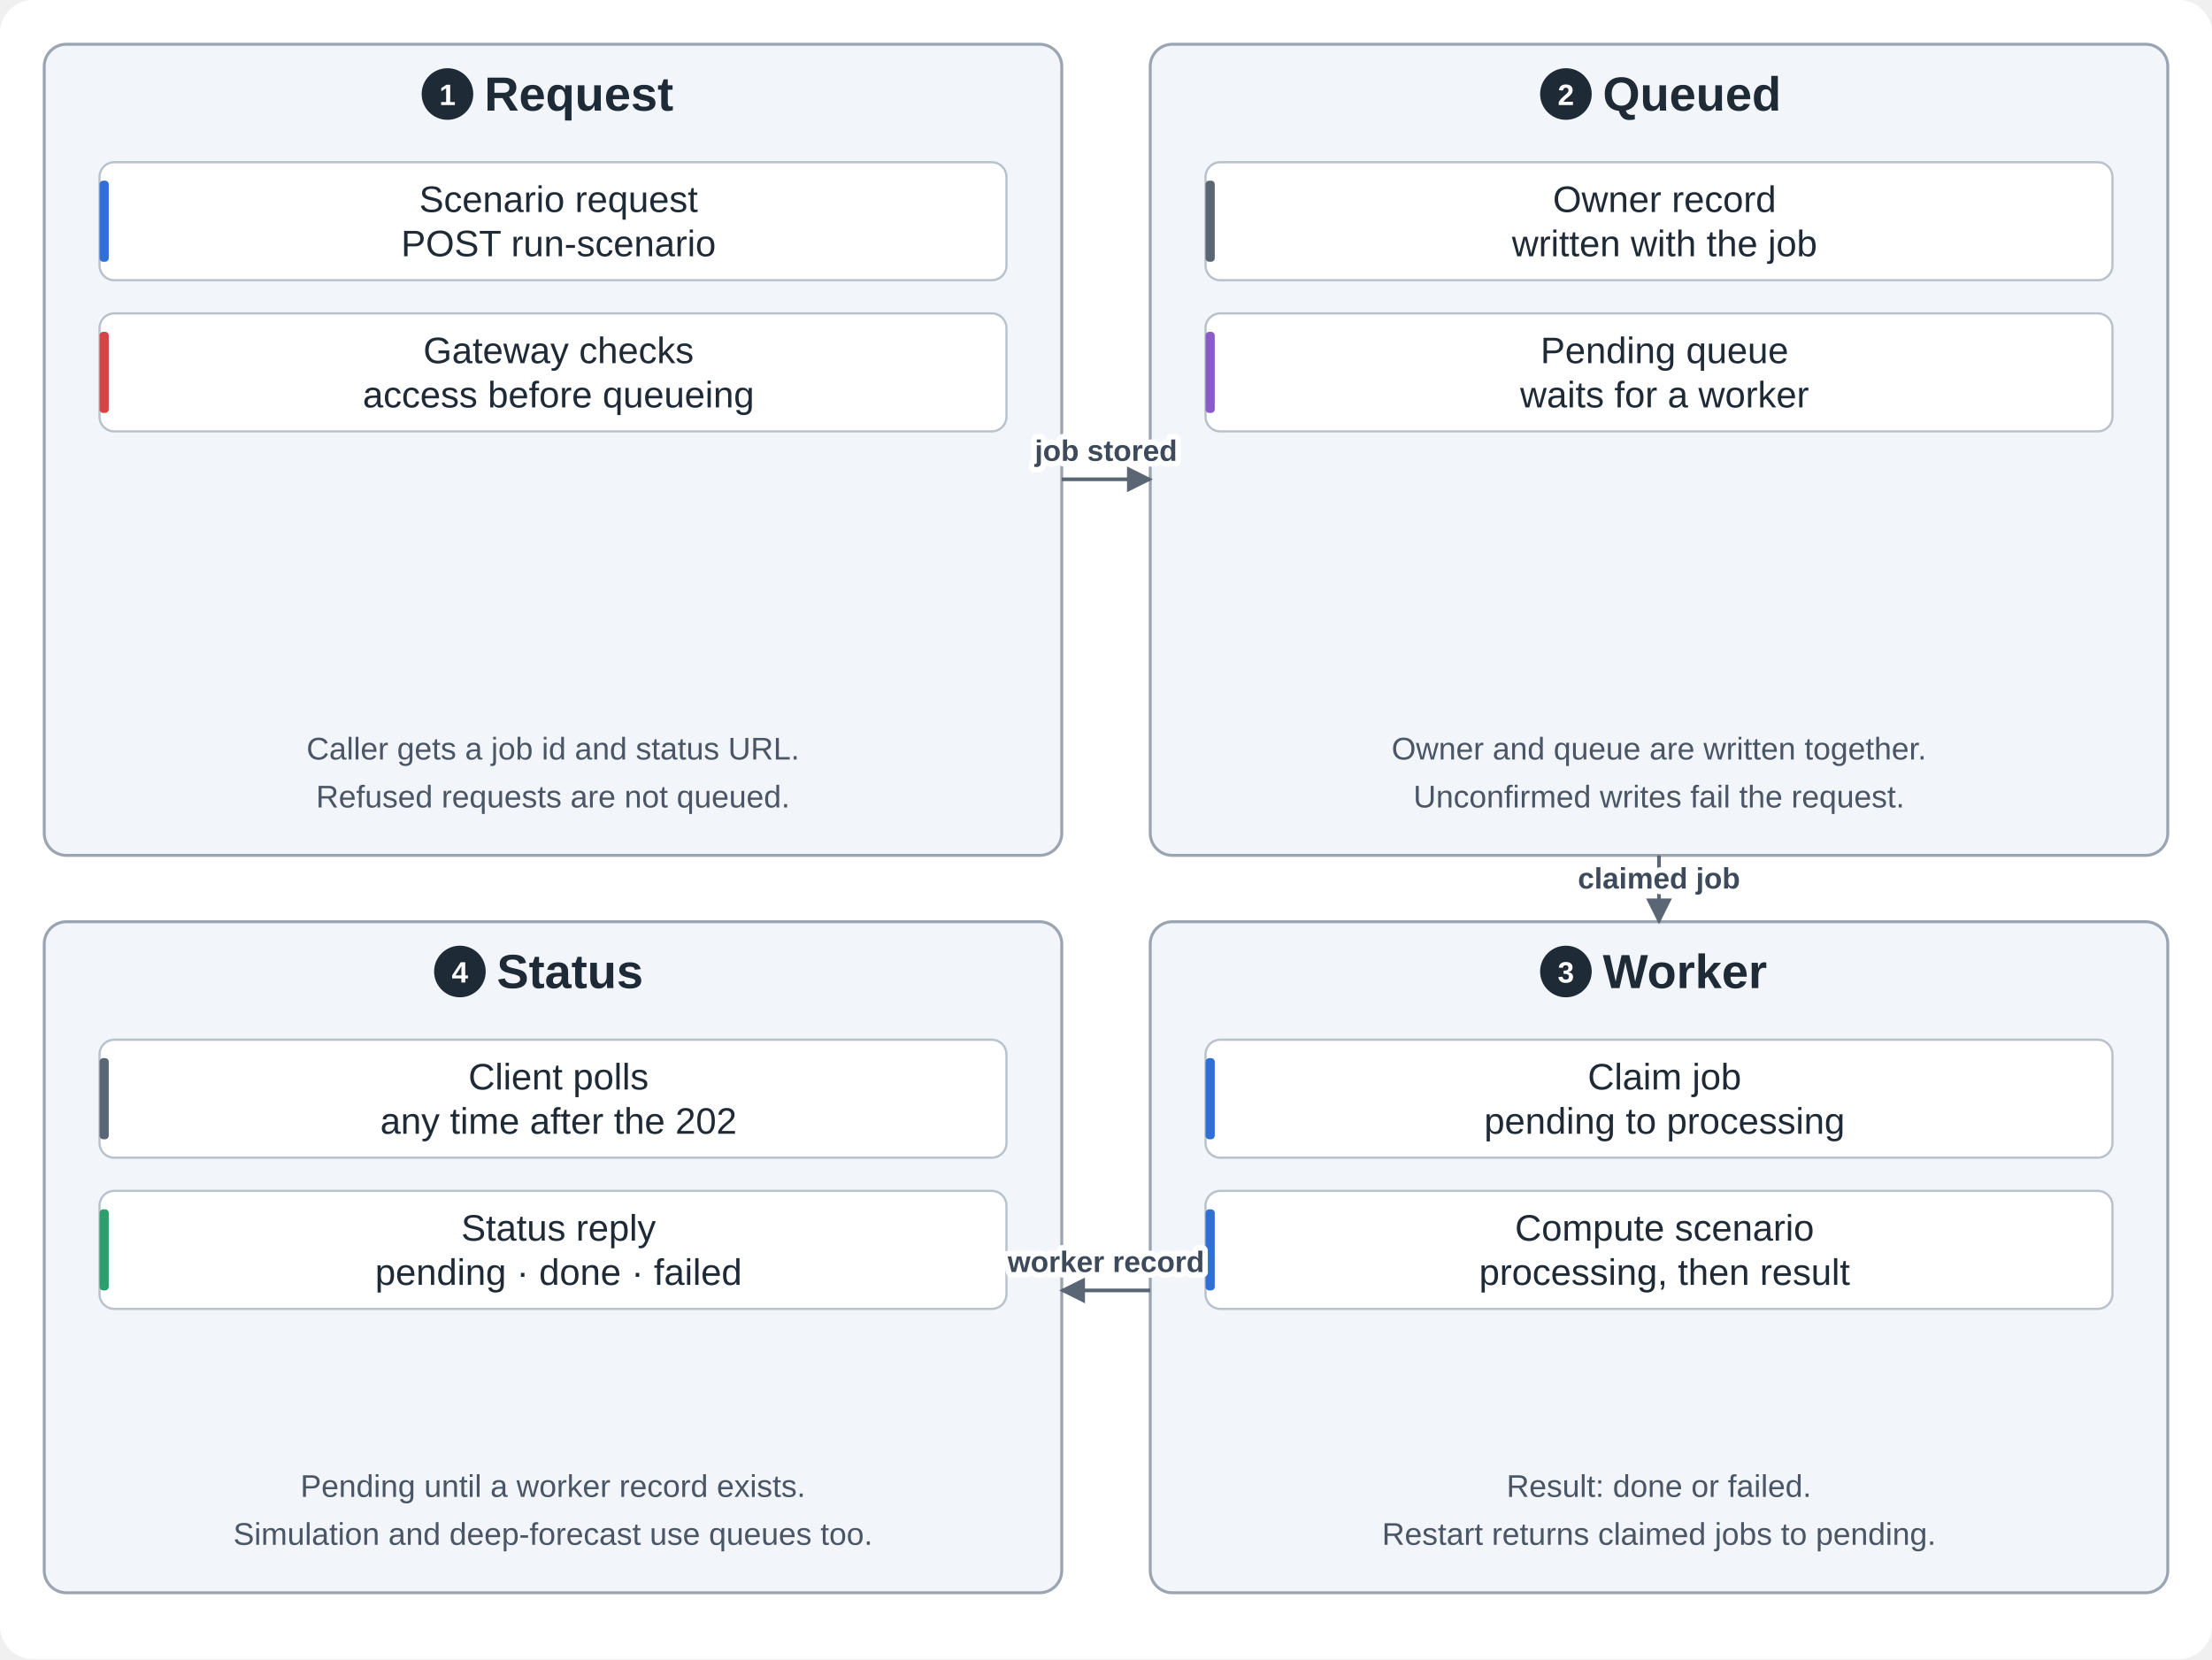
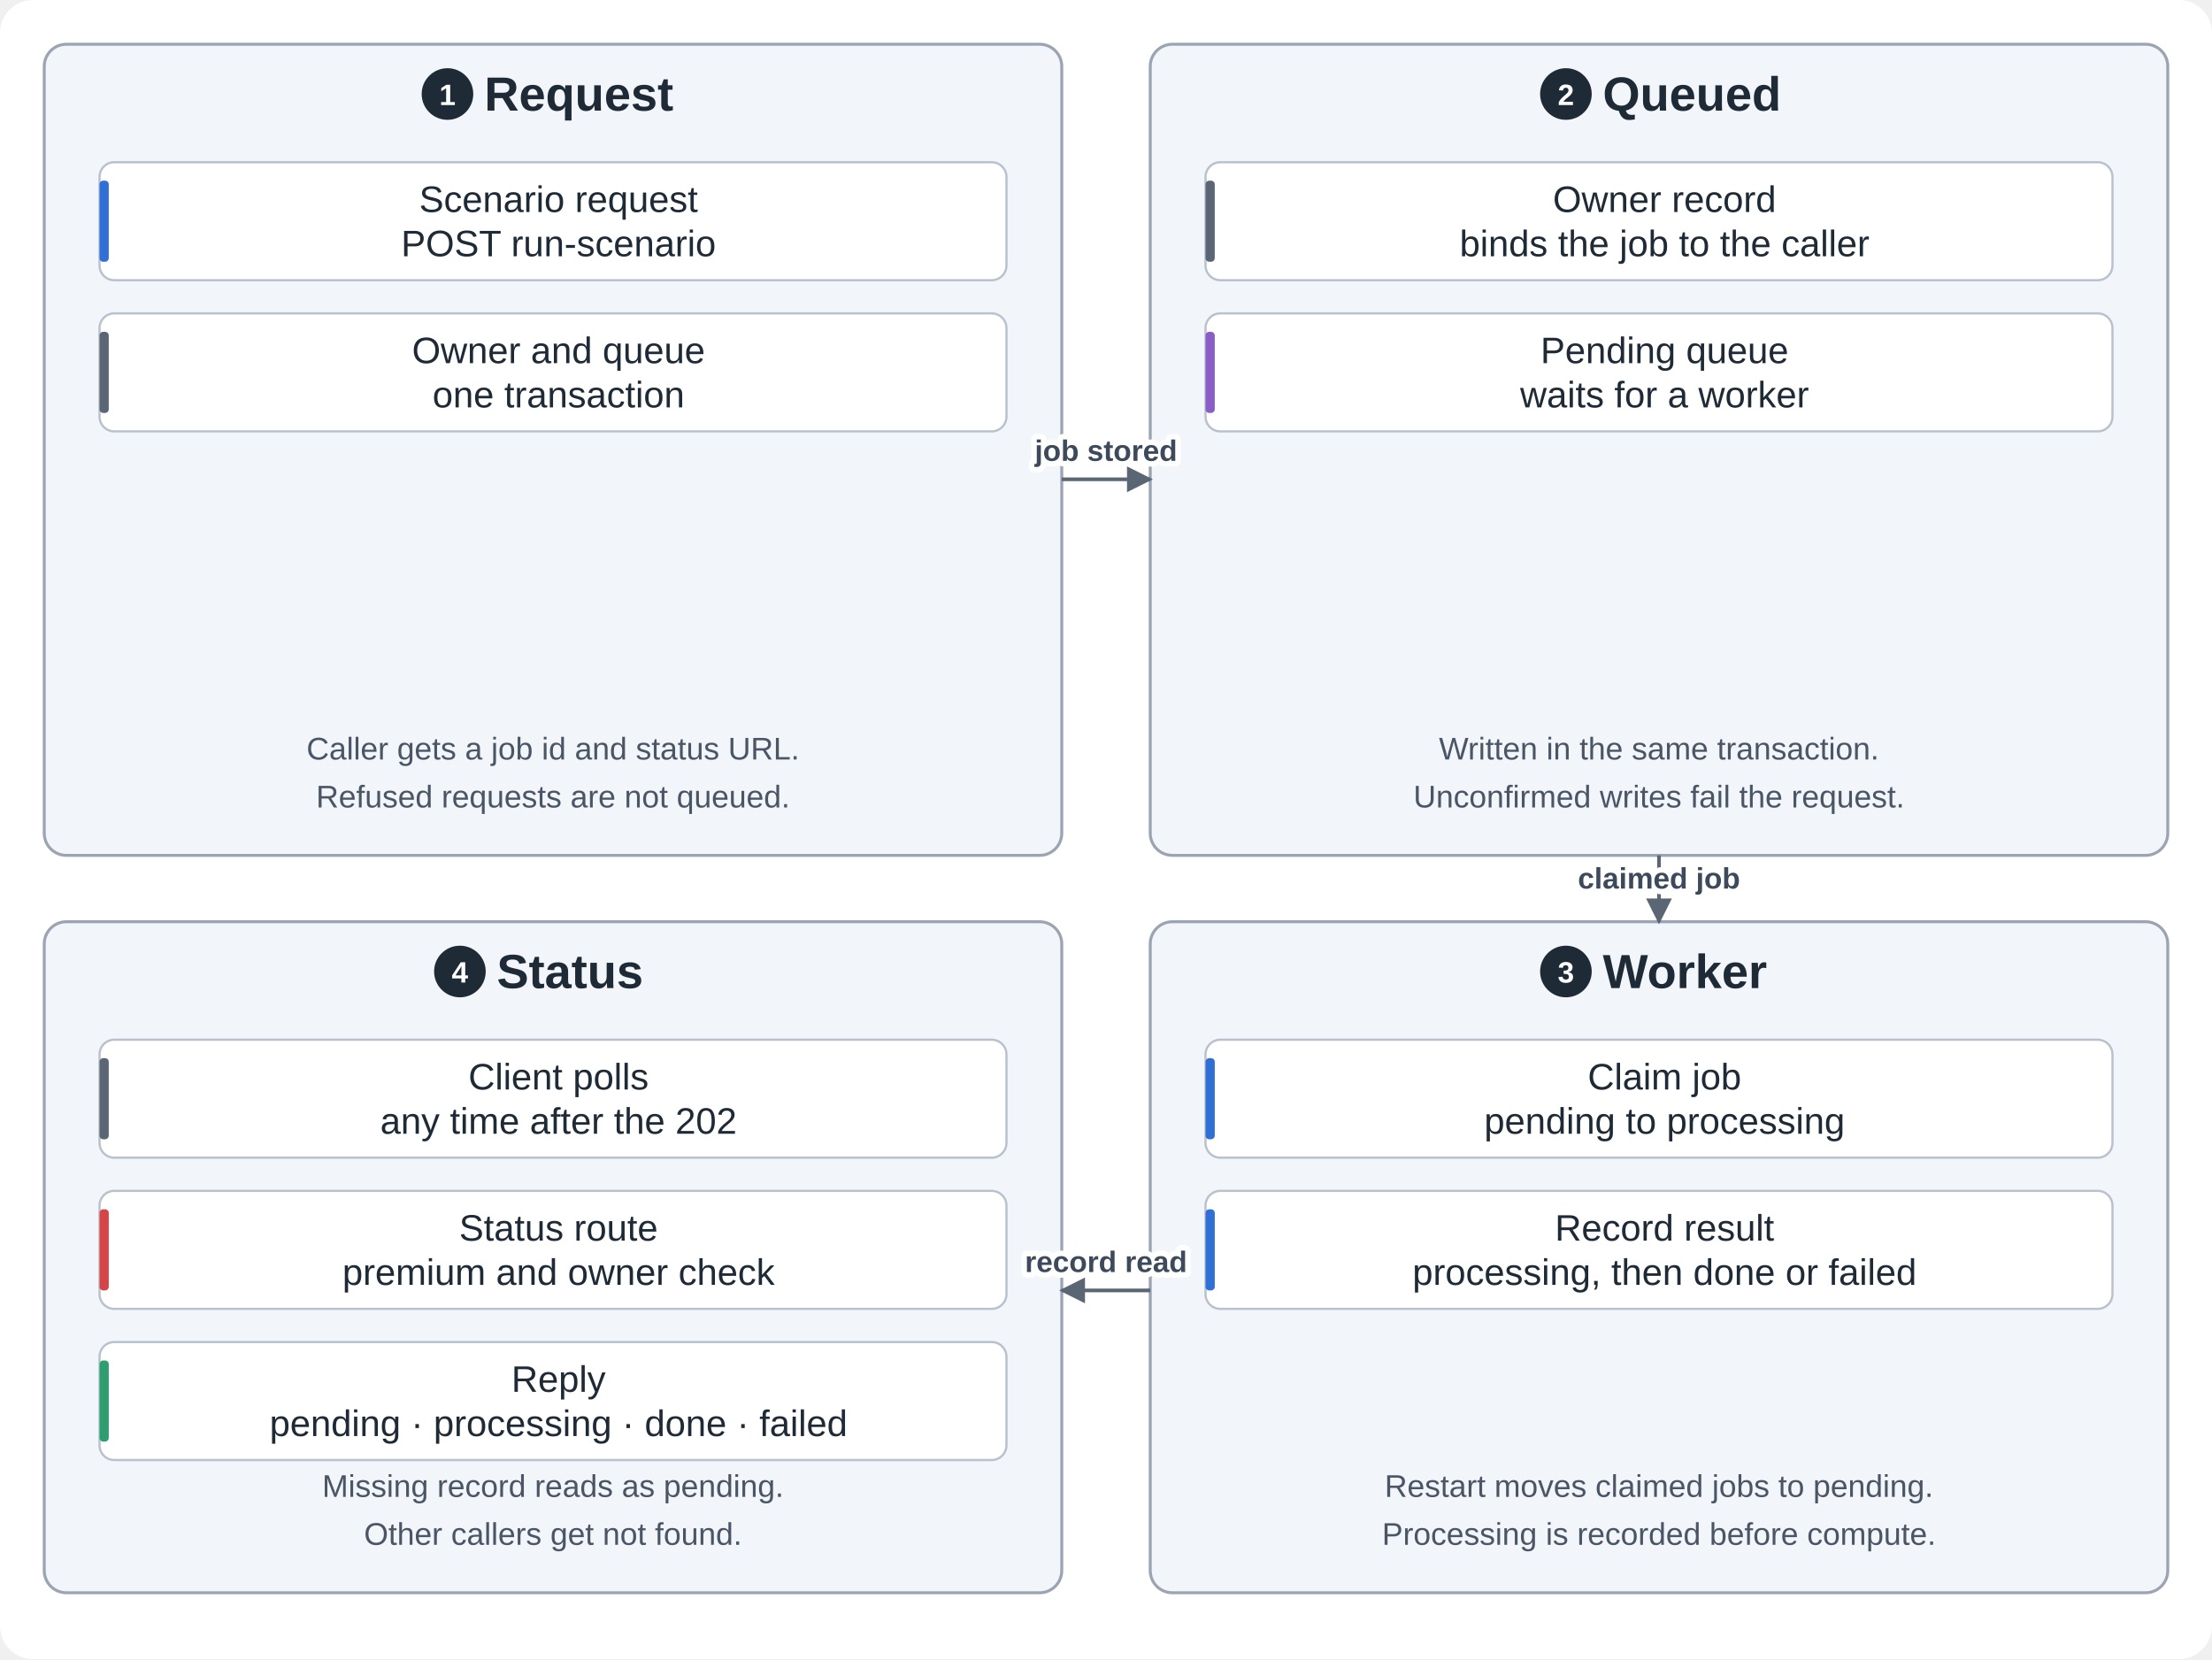
<svg xmlns="http://www.w3.org/2000/svg" viewBox="0 0 1200 900" width="1200" height="900" role="img" aria-labelledby="t d">
  <defs>
    <marker id="arr" viewBox="0 0 10 10" refX="9" refY="5" markerWidth="7" markerHeight="7" orient="auto">
      <path d="M0 0L10 5L0 10z" fill="#5b6675" />
    </marker>
    <marker id="ca" viewBox="0 0 10 10" refX="5" refY="5" markerWidth="6" markerHeight="6" orient="auto">
      <path d="M0 0L10 5L0 10z" fill="#5b6675" />
    </marker>
  </defs>
  <style>
text{font-family:-apple-system,"Helvetica Neue",Arial,"PingFang SC",sans-serif;fill:#1f2a37}
.gt{font-size:26px;font-weight:700}
.st{font-size:20px;font-weight:700}
.ag{font-size:20px}
.q{font-size:18px;fill:#3d4a5c}
.lb{font-size:17px;fill:#4a5565}
.al{font-size:16px;font-weight:600;fill:#3d4a5c;paint-order:stroke;stroke:#ffffff;stroke-width:6px;stroke-linejoin:round}
.grp{fill:#f2f5f9;stroke:#9aa4b2;stroke-width:1.6}
.sub{fill:#e8edf3;stroke:#b8c1cc;stroke-width:1.2}
.agent{fill:#ffffff;stroke:#b8c1cc;stroke-width:1.2}
.human{fill:#d6e6fb;stroke:#9cbbe6;stroke-width:1.2}
.front{fill:#dcf0e0;stroke:#9ccfa8;stroke-width:1.2}
.flow{stroke:#5b6675;stroke-width:2;fill:none;marker-end:url(#arr)}
.back{stroke-dasharray:7 5}
.cyc{stroke:#5b6675;stroke-width:2;fill:none;marker-end:url(#ca)}
.num{fill:#1f2a37}
.numt{font-size:16px;font-weight:700;fill:#ffffff}
</style>
  <rect width="1200" height="900" rx="18" fill="#ffffff" />
  <rect x="24" y="24" width="552" height="440" rx="12" class="grp" />
  <circle cx="242.75" cy="51" r="14" class="num" />
  <text x="242.75" y="57" class="numt" text-anchor="middle">1</text>
  <text x="262.75" y="60" class="gt" text-anchor="start">Request</text>
  <rect x="54" y="88" width="492" height="64" rx="8" class="agent" />
  <rect x="54" y="98" width="5" height="44" rx="2" fill="#2f6fd6" />
  <text x="303.0" y="115.0" class="ag" text-anchor="middle">Scenario request</text>
  <text x="303.0" y="139.0" class="ag" text-anchor="middle">POST run-scenario</text>
  <rect x="54" y="170" width="492" height="64" rx="8" class="agent" />
-   <rect x="54" y="180" width="5" height="44" rx="2" fill="#d64545" />
-   <text x="303.0" y="197.0" class="ag" text-anchor="middle">Gateway checks</text>
-   <text x="303.0" y="221.0" class="ag" text-anchor="middle">access before queueing</text>
+   <rect x="54" y="180" width="5" height="44" rx="2" fill="#5b6675" />
+   <text x="303.0" y="197.0" class="ag" text-anchor="middle">Owner and queue</text>
+   <text x="303.0" y="221.0" class="ag" text-anchor="middle">one transaction</text>
  <text x="300.0" y="412" class="lb" text-anchor="middle">Caller gets a job id and status URL.</text>
  <text x="300.0" y="438" class="lb" text-anchor="middle">Refused requests are not queued.</text>
  <rect x="624" y="24" width="552" height="440" rx="12" class="grp" />
  <circle cx="849.5" cy="51" r="14" class="num" />
  <text x="849.5" y="57" class="numt" text-anchor="middle">2</text>
  <text x="869.5" y="60" class="gt" text-anchor="start">Queued</text>
  <rect x="654" y="88" width="492" height="64" rx="8" class="agent" />
  <rect x="654" y="98" width="5" height="44" rx="2" fill="#5b6675" />
  <text x="903.0" y="115.0" class="ag" text-anchor="middle">Owner record</text>
-   <text x="903.0" y="139.0" class="ag" text-anchor="middle">written with the job</text>
+   <text x="903.0" y="139.0" class="ag" text-anchor="middle">binds the job to the caller</text>
  <rect x="654" y="170" width="492" height="64" rx="8" class="agent" />
  <rect x="654" y="180" width="5" height="44" rx="2" fill="#8a5cc7" />
  <text x="903.0" y="197.0" class="ag" text-anchor="middle">Pending queue</text>
  <text x="903.0" y="221.0" class="ag" text-anchor="middle">waits for a worker</text>
-   <text x="900.0" y="412" class="lb" text-anchor="middle">Owner and queue are written together.</text>
+   <text x="900.0" y="412" class="lb" text-anchor="middle">Written in the same transaction.</text>
  <text x="900.0" y="438" class="lb" text-anchor="middle">Unconfirmed writes fail the request.</text>
  <path d="M576 260H624" class="flow" />
  <text x="600" y="250" class="al" text-anchor="middle">job stored</text>
  <rect x="624" y="500" width="552" height="364" rx="12" class="grp" />
  <circle cx="849.5" cy="527" r="14" class="num" />
  <text x="849.5" y="533" class="numt" text-anchor="middle">3</text>
  <text x="869.5" y="536" class="gt" text-anchor="start">Worker</text>
  <rect x="654" y="564" width="492" height="64" rx="8" class="agent" />
  <rect x="654" y="574" width="5" height="44" rx="2" fill="#2f6fd6" />
  <text x="903.0" y="591.0" class="ag" text-anchor="middle">Claim job</text>
  <text x="903.0" y="615.0" class="ag" text-anchor="middle">pending to processing</text>
  <rect x="654" y="646" width="492" height="64" rx="8" class="agent" />
  <rect x="654" y="656" width="5" height="44" rx="2" fill="#2f6fd6" />
-   <text x="903.0" y="673.0" class="ag" text-anchor="middle">Compute scenario</text>
-   <text x="903.0" y="697.0" class="ag" text-anchor="middle">processing, then result</text>
-   <text x="900.0" y="812" class="lb" text-anchor="middle">Result: done or failed.</text>
-   <text x="900.0" y="838" class="lb" text-anchor="middle">Restart returns claimed jobs to pending.</text>
+   <text x="903.0" y="673.0" class="ag" text-anchor="middle">Record result</text>
+   <text x="903.0" y="697.0" class="ag" text-anchor="middle">processing, then done or failed</text>
+   <text x="900.0" y="812" class="lb" text-anchor="middle">Restart moves claimed jobs to pending.</text>
+   <text x="900.0" y="838" class="lb" text-anchor="middle">Processing is recorded before compute.</text>
  <path d="M900 464V500" class="flow" />
  <text x="900" y="482" class="al" text-anchor="middle">claimed job</text>
  <rect x="24" y="500" width="552" height="364" rx="12" class="grp" />
  <circle cx="249.5" cy="527" r="14" class="num" />
  <text x="249.5" y="533" class="numt" text-anchor="middle">4</text>
  <text x="269.5" y="536" class="gt" text-anchor="start">Status</text>
  <rect x="54" y="564" width="492" height="64" rx="8" class="agent" />
  <rect x="54" y="574" width="5" height="44" rx="2" fill="#5b6675" />
  <text x="303.0" y="591.0" class="ag" text-anchor="middle">Client polls</text>
  <text x="303.0" y="615.0" class="ag" text-anchor="middle">any time after the 202</text>
  <rect x="54" y="646" width="492" height="64" rx="8" class="agent" />
-   <rect x="54" y="656" width="5" height="44" rx="2" fill="#2f9e6e" />
-   <text x="303.0" y="673.0" class="ag" text-anchor="middle">Status reply</text>
-   <text x="303.0" y="697.0" class="ag" text-anchor="middle">pending · done · failed</text>
-   <text x="300.0" y="812" class="lb" text-anchor="middle">Pending until a worker record exists.</text>
-   <text x="300.0" y="838" class="lb" text-anchor="middle">Simulation and deep-forecast use queues too.</text>
+   <rect x="54" y="656" width="5" height="44" rx="2" fill="#d64545" />
+   <text x="303.0" y="673.0" class="ag" text-anchor="middle">Status route</text>
+   <text x="303.0" y="697.0" class="ag" text-anchor="middle">premium and owner check</text>
+   <rect x="54" y="728" width="492" height="64" rx="8" class="agent" />
+   <rect x="54" y="738" width="5" height="44" rx="2" fill="#2f9e6e" />
+   <text x="303.0" y="755.0" class="ag" text-anchor="middle">Reply</text>
+   <text x="303.0" y="779.0" class="ag" text-anchor="middle">pending · processing · done · failed</text>
+   <text x="300.0" y="812" class="lb" text-anchor="middle">Missing record reads as pending.</text>
+   <text x="300.0" y="838" class="lb" text-anchor="middle">Other callers get not found.</text>
  <path d="M624 700H576" class="flow" />
-   <text x="600" y="690" class="al" text-anchor="middle">worker record</text>
+   <text x="600" y="690" class="al" text-anchor="middle">record read</text>
</svg>
